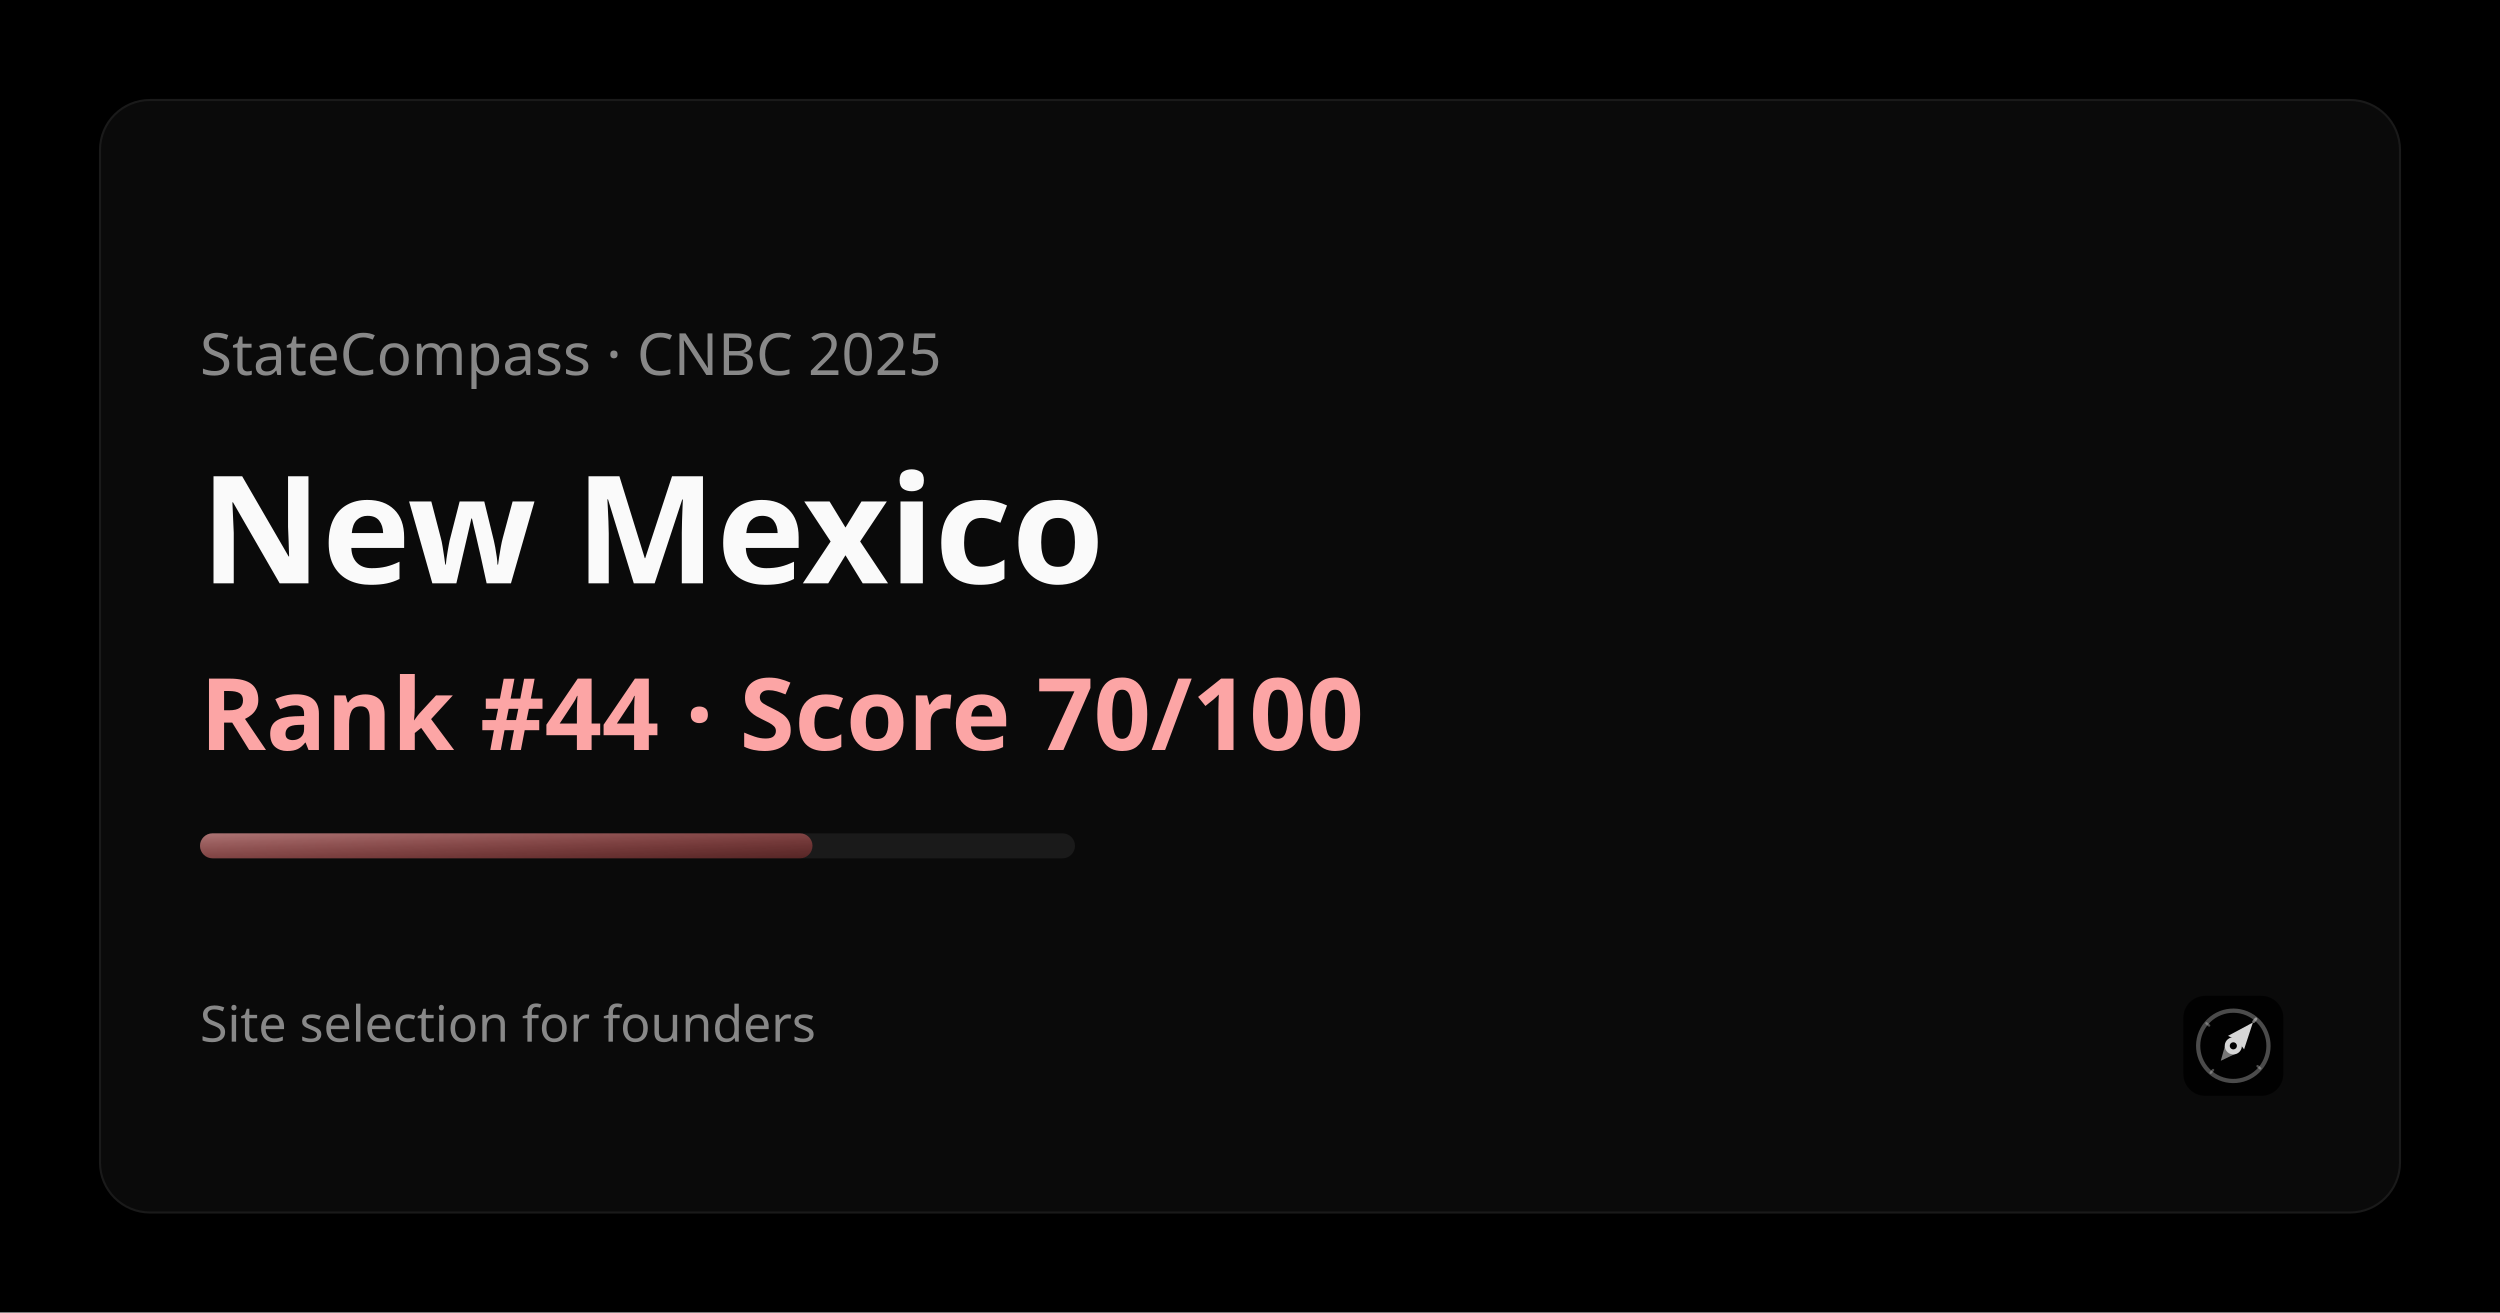
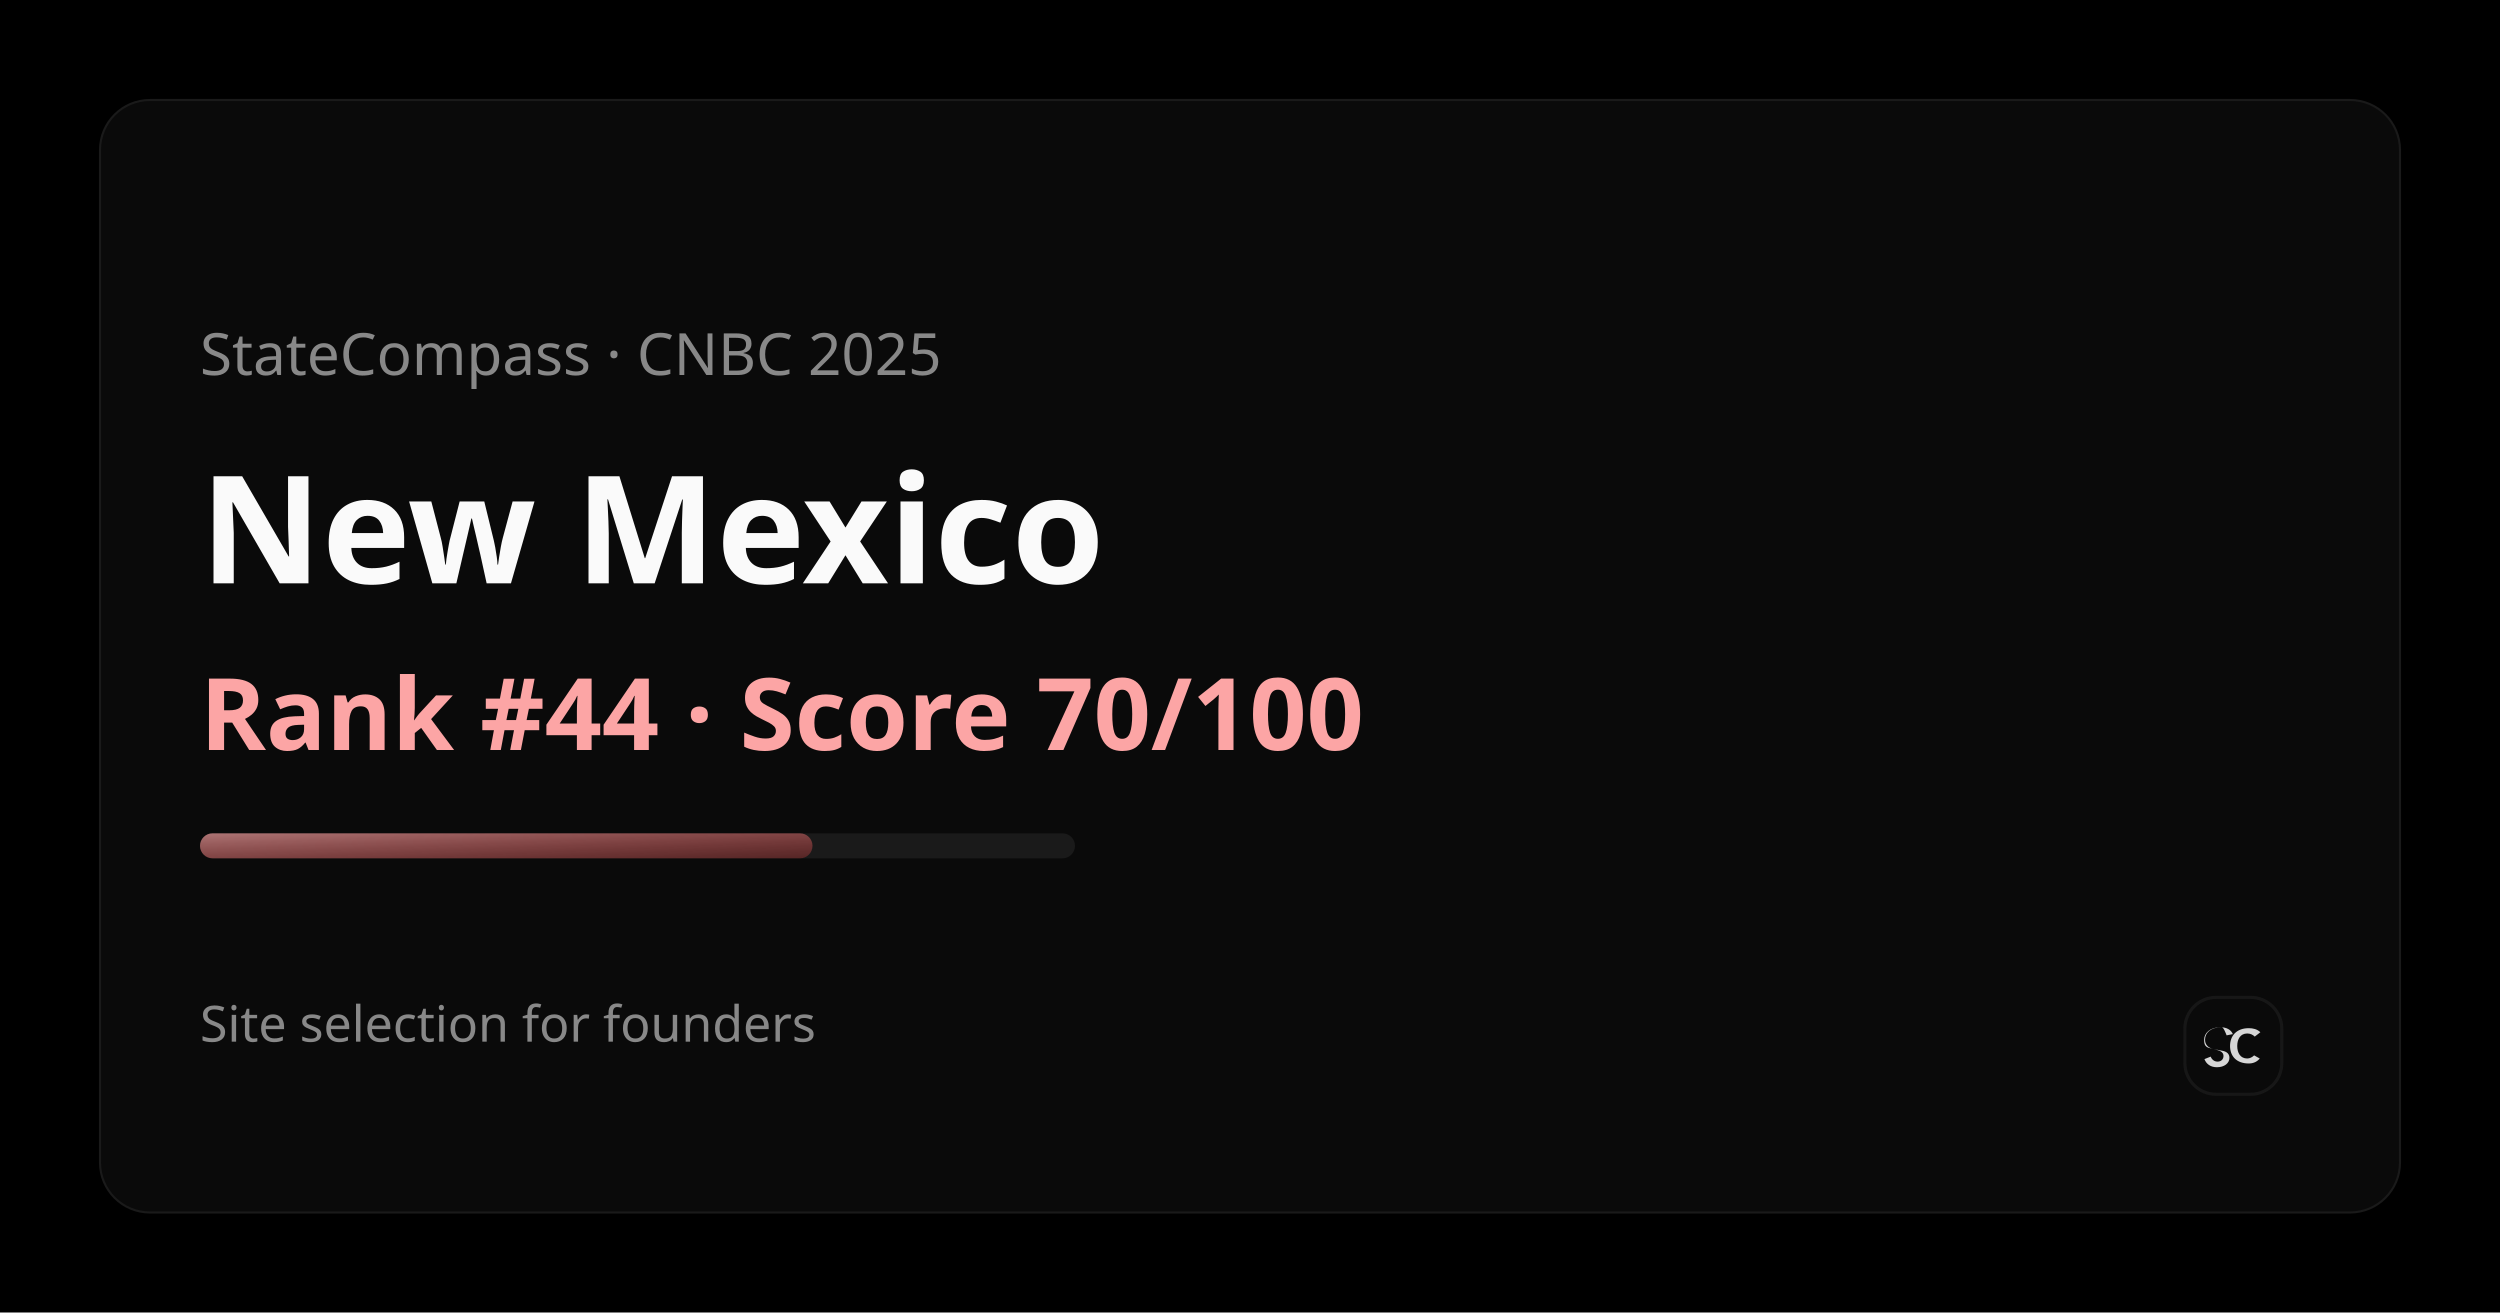
<svg xmlns="http://www.w3.org/2000/svg" width="1200" height="630" viewBox="0 0 1200 630">
  <defs>
    <linearGradient id="og-tier-red" x1="0%" y1="0%" x2="100%" y2="100%">
      <stop offset="0%" stop-color="#fca5a5" stop-opacity="0.65" />
      <stop offset="100%" stop-color="#ef4444" stop-opacity="0.28" />
    </linearGradient>
  </defs>
  <rect width="1200" height="630" fill="#000000" />
  <rect x="48" y="48" width="1104" height="534" rx="24" fill="#0a0a0a" stroke="#1a1a1a" />
  <text x="96" y="180" fill="#888888" font-family="system-ui,sans-serif" font-size="28">StateCompass · CNBC 2025</text>
  <text x="96" y="280" fill="#fafafa" font-family="system-ui,sans-serif" font-size="72" font-weight="700">New Mexico</text>
  <text x="96" y="360" fill="#fca5a5" font-family="system-ui,sans-serif" font-size="48" font-weight="600">Rank #44 · Score 70/100</text>
  <rect x="96" y="400" width="420" height="12" rx="6" fill="#1a1a1a" />
  <rect x="96" y="400" width="294" height="12" rx="6" fill="url(#og-tier-red)" />
  <text x="96" y="500" fill="#888888" font-family="system-ui,sans-serif" font-size="24">Site selection for founders</text>
  <g transform="translate(1104, 534)" opacity="0.85">
    <g transform="translate(-56, -56)">
-       <rect width="48" height="48" rx="10.5" fill="#000000" />
-       <g transform="translate(24.00,24.00) rotate(40)">
-         <circle cx="0" cy="0" r="16.88" fill="none" stroke="#fafafa" stroke-width="2.03" opacity="0.35" />
-         <line x1="0" y1="-16.88" x2="0" y2="-15.15" stroke="#fafafa" stroke-width="1.35" stroke-linecap="round" opacity="0.55" />
-         <line x1="16.88" y1="0" x2="15.15" y2="0" stroke="#fafafa" stroke-width="1.12" stroke-linecap="round" opacity="0.35" />
-         <line x1="0" y1="16.88" x2="0" y2="15.15" stroke="#fafafa" stroke-width="1.12" stroke-linecap="round" opacity="0.35" />
-         <line x1="-16.88" y1="0" x2="-15.15" y2="0" stroke="#fafafa" stroke-width="1.12" stroke-linecap="round" opacity="0.35" />
-         <path d="M 0,-14.62 L -5.03,-2.03 L 0,-3.22 L 5.03,-2.03 Z" fill="#fafafa" />
-         <path d="M 0,9.38 L -3.53,1.58 L 0,0.22 L 3.53,1.58 Z" fill="#8a8a8a" />
-         <circle cx="0" cy="0" r="4.12" fill="#fafafa" />
-         <circle cx="0" cy="0" r="1.72" fill="#000000" />
+       <rect x="0.75" y="0.75" width="46.50" height="46.50" rx="15.00" fill="#0a0a0a" stroke="#1a1a1a" stroke-width="1.50" />
+       <g transform="translate(24.00,24.00) scale(1.5) translate(-9.35,-7.05)">
+         <path fill="#fafafa" d="M 5.6 1.1 C 2.1 1.1 0.3 2.9 0.3 5.1 C 0.3 6.6 1.2 7.7 3.1 8.1 L 5.7 8.6 C 7.4 8.9 8.1 9.7 8.1 10.9 C 8.1 12.6 6.5 13.9 4.1 13.9 C 2.1 13.9 0.7 12.9 0.1 11.3 L 2.1 10.5 C 2.5 11.5 3.3 12.1 4.3 12.1 C 5.5 12.1 6.2 11.3 6.2 10.3 C 6.2 9.3 5.5 8.7 3.9 8.3 L 1.5 7.7 C 0.1 7.3 0 6.1 0 5.1 C 0 2.9 2 1.1 5.2 1.1 C 7.2 1.1 8.6 1.9 9.2 3.3 L 7.2 3.7 C 6.8 2.7 6.2 1.1 5.6 1.1 Z" />
+         <path fill="#fafafa" d="M 14.3 1.4 C 10.3 1.4 8.3 3.9 8.3 7.1 C 8.3 10.3 10.3 12.7 14.3 12.7 C 15.8 12.7 17 12.1 17.8 11.1 L 16 10.1 C 15.4 10.7 14.6 11.1 13.8 11.1 C 11.6 11.1 10.6 9.3 10.6 7.1 C 10.6 4.9 11.6 3.1 13.8 3.1 C 14.8 3.1 15.6 3.5 16.2 4.1 L 18 2.7 C 17 1.7 15.6 1.4 14.3 1.4 Z" />
      </g>
    </g>
  </g>
</svg>
